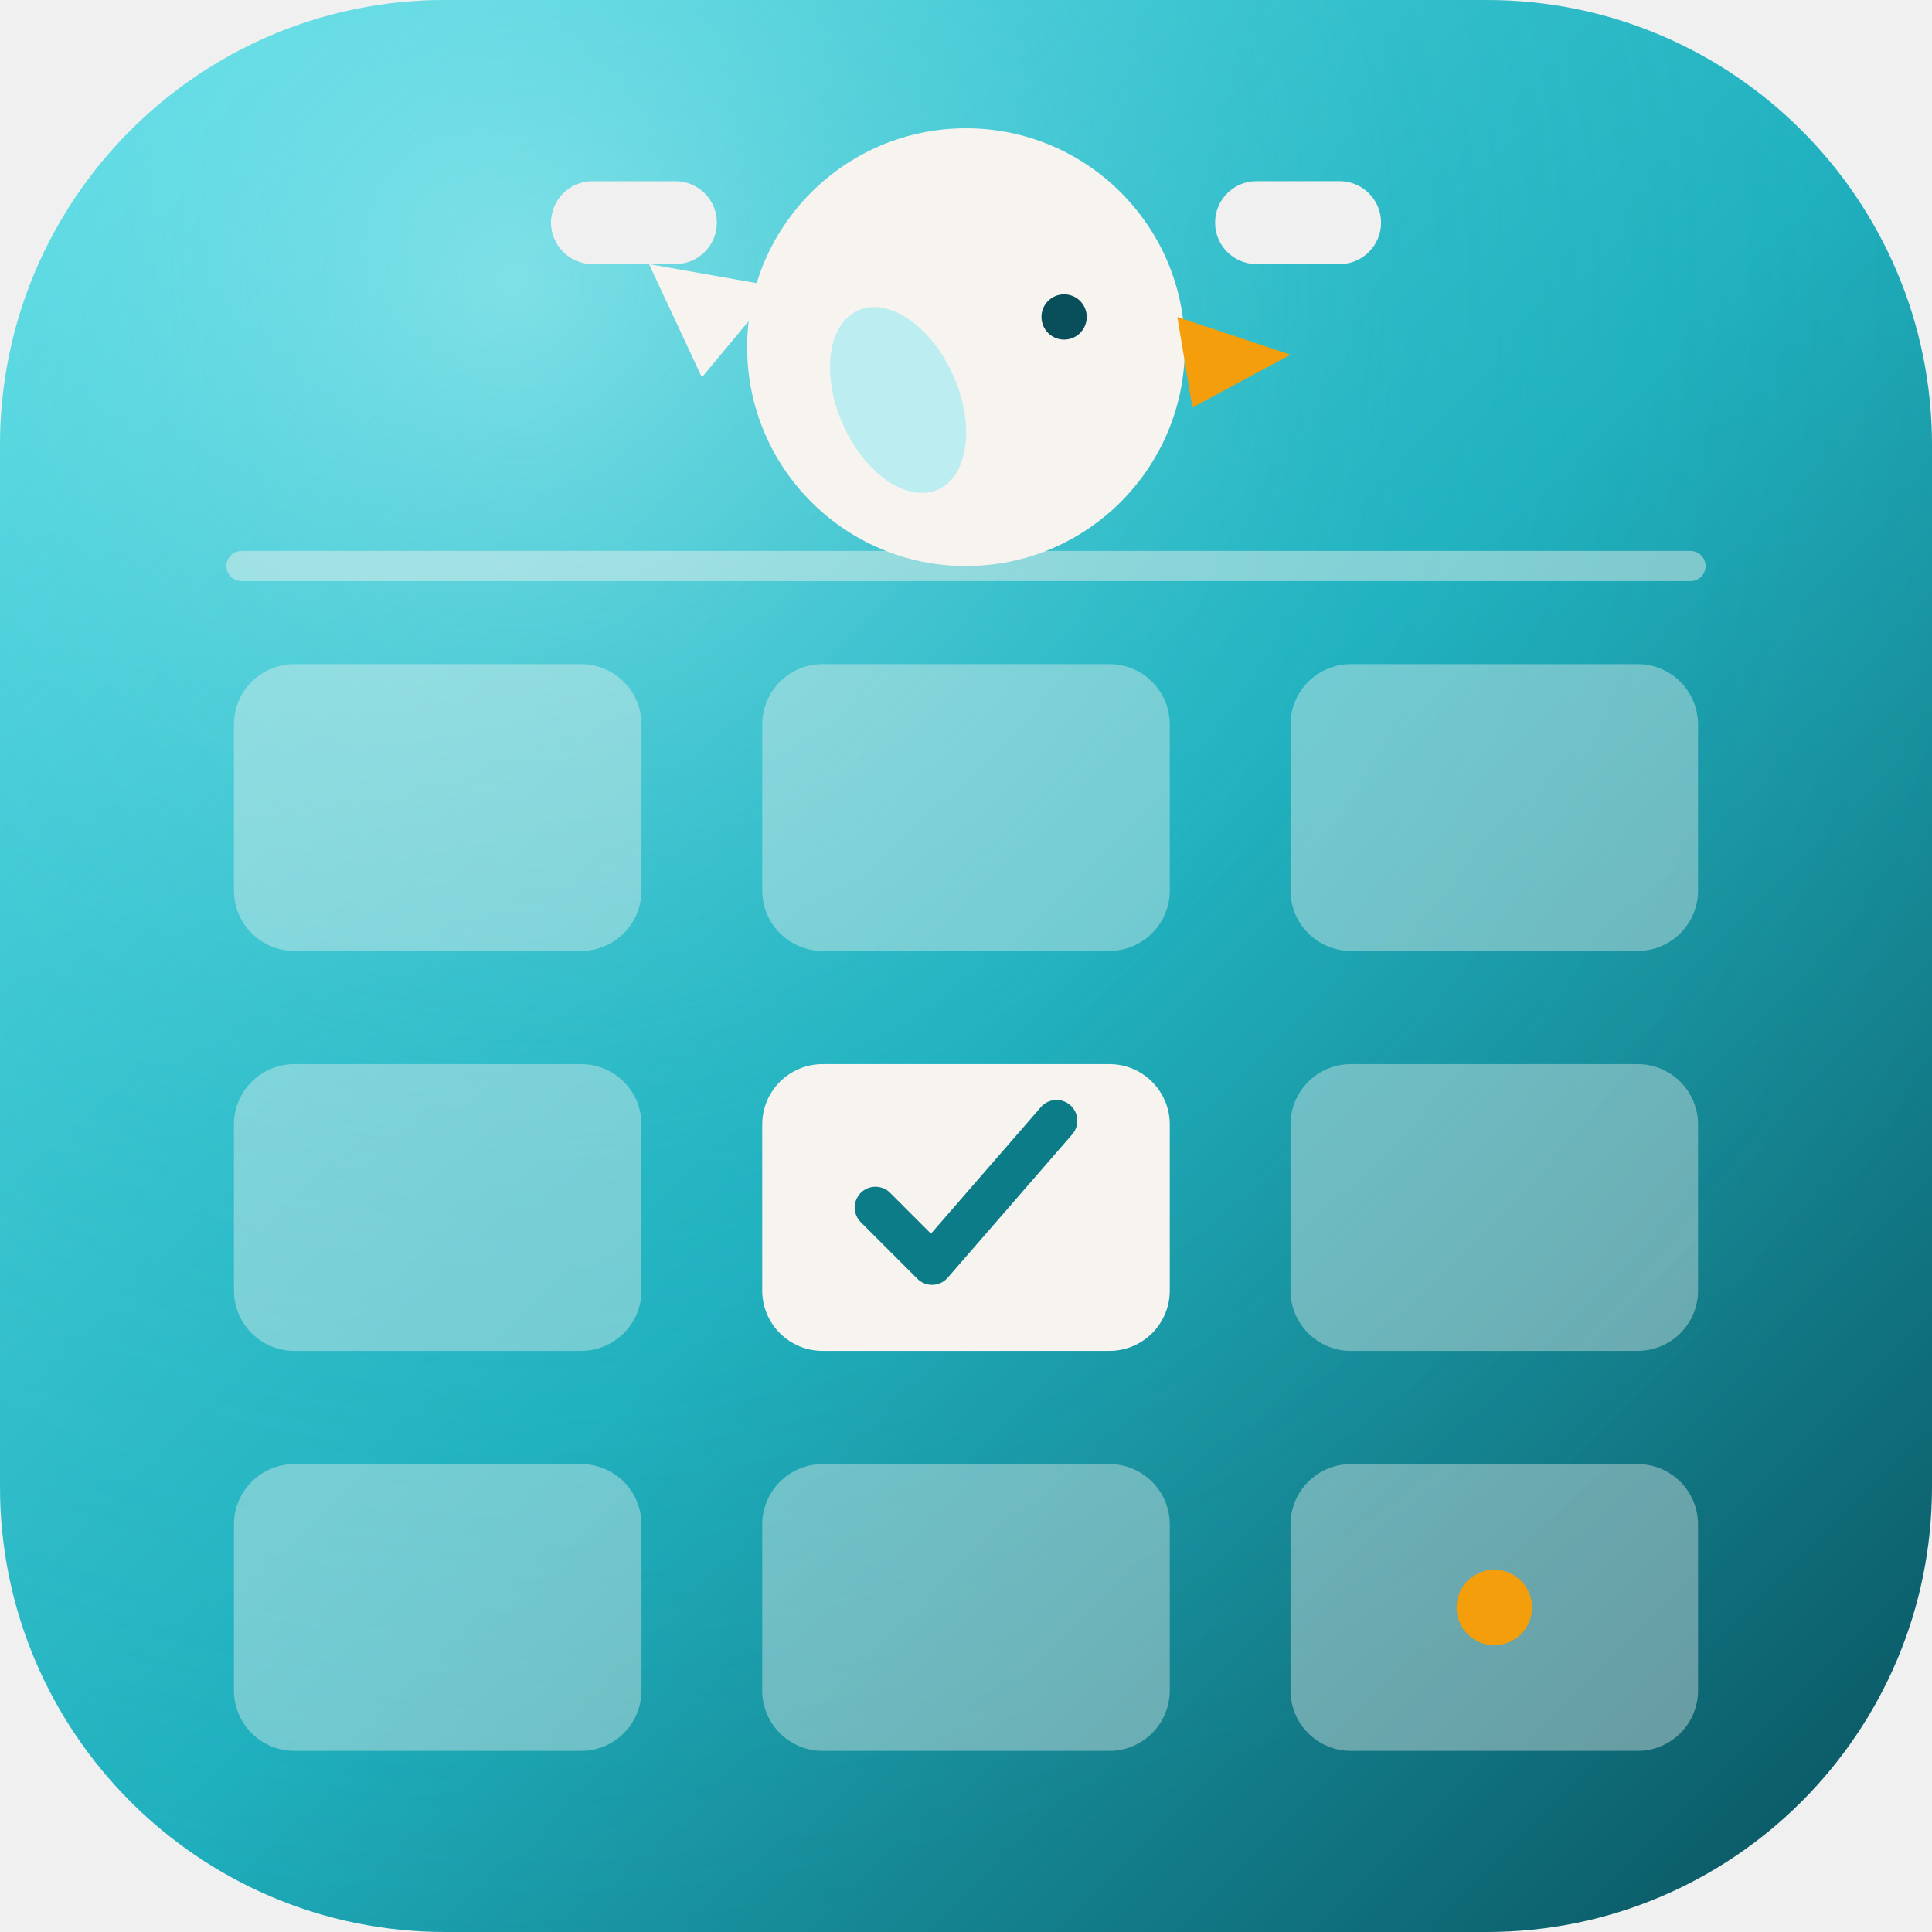
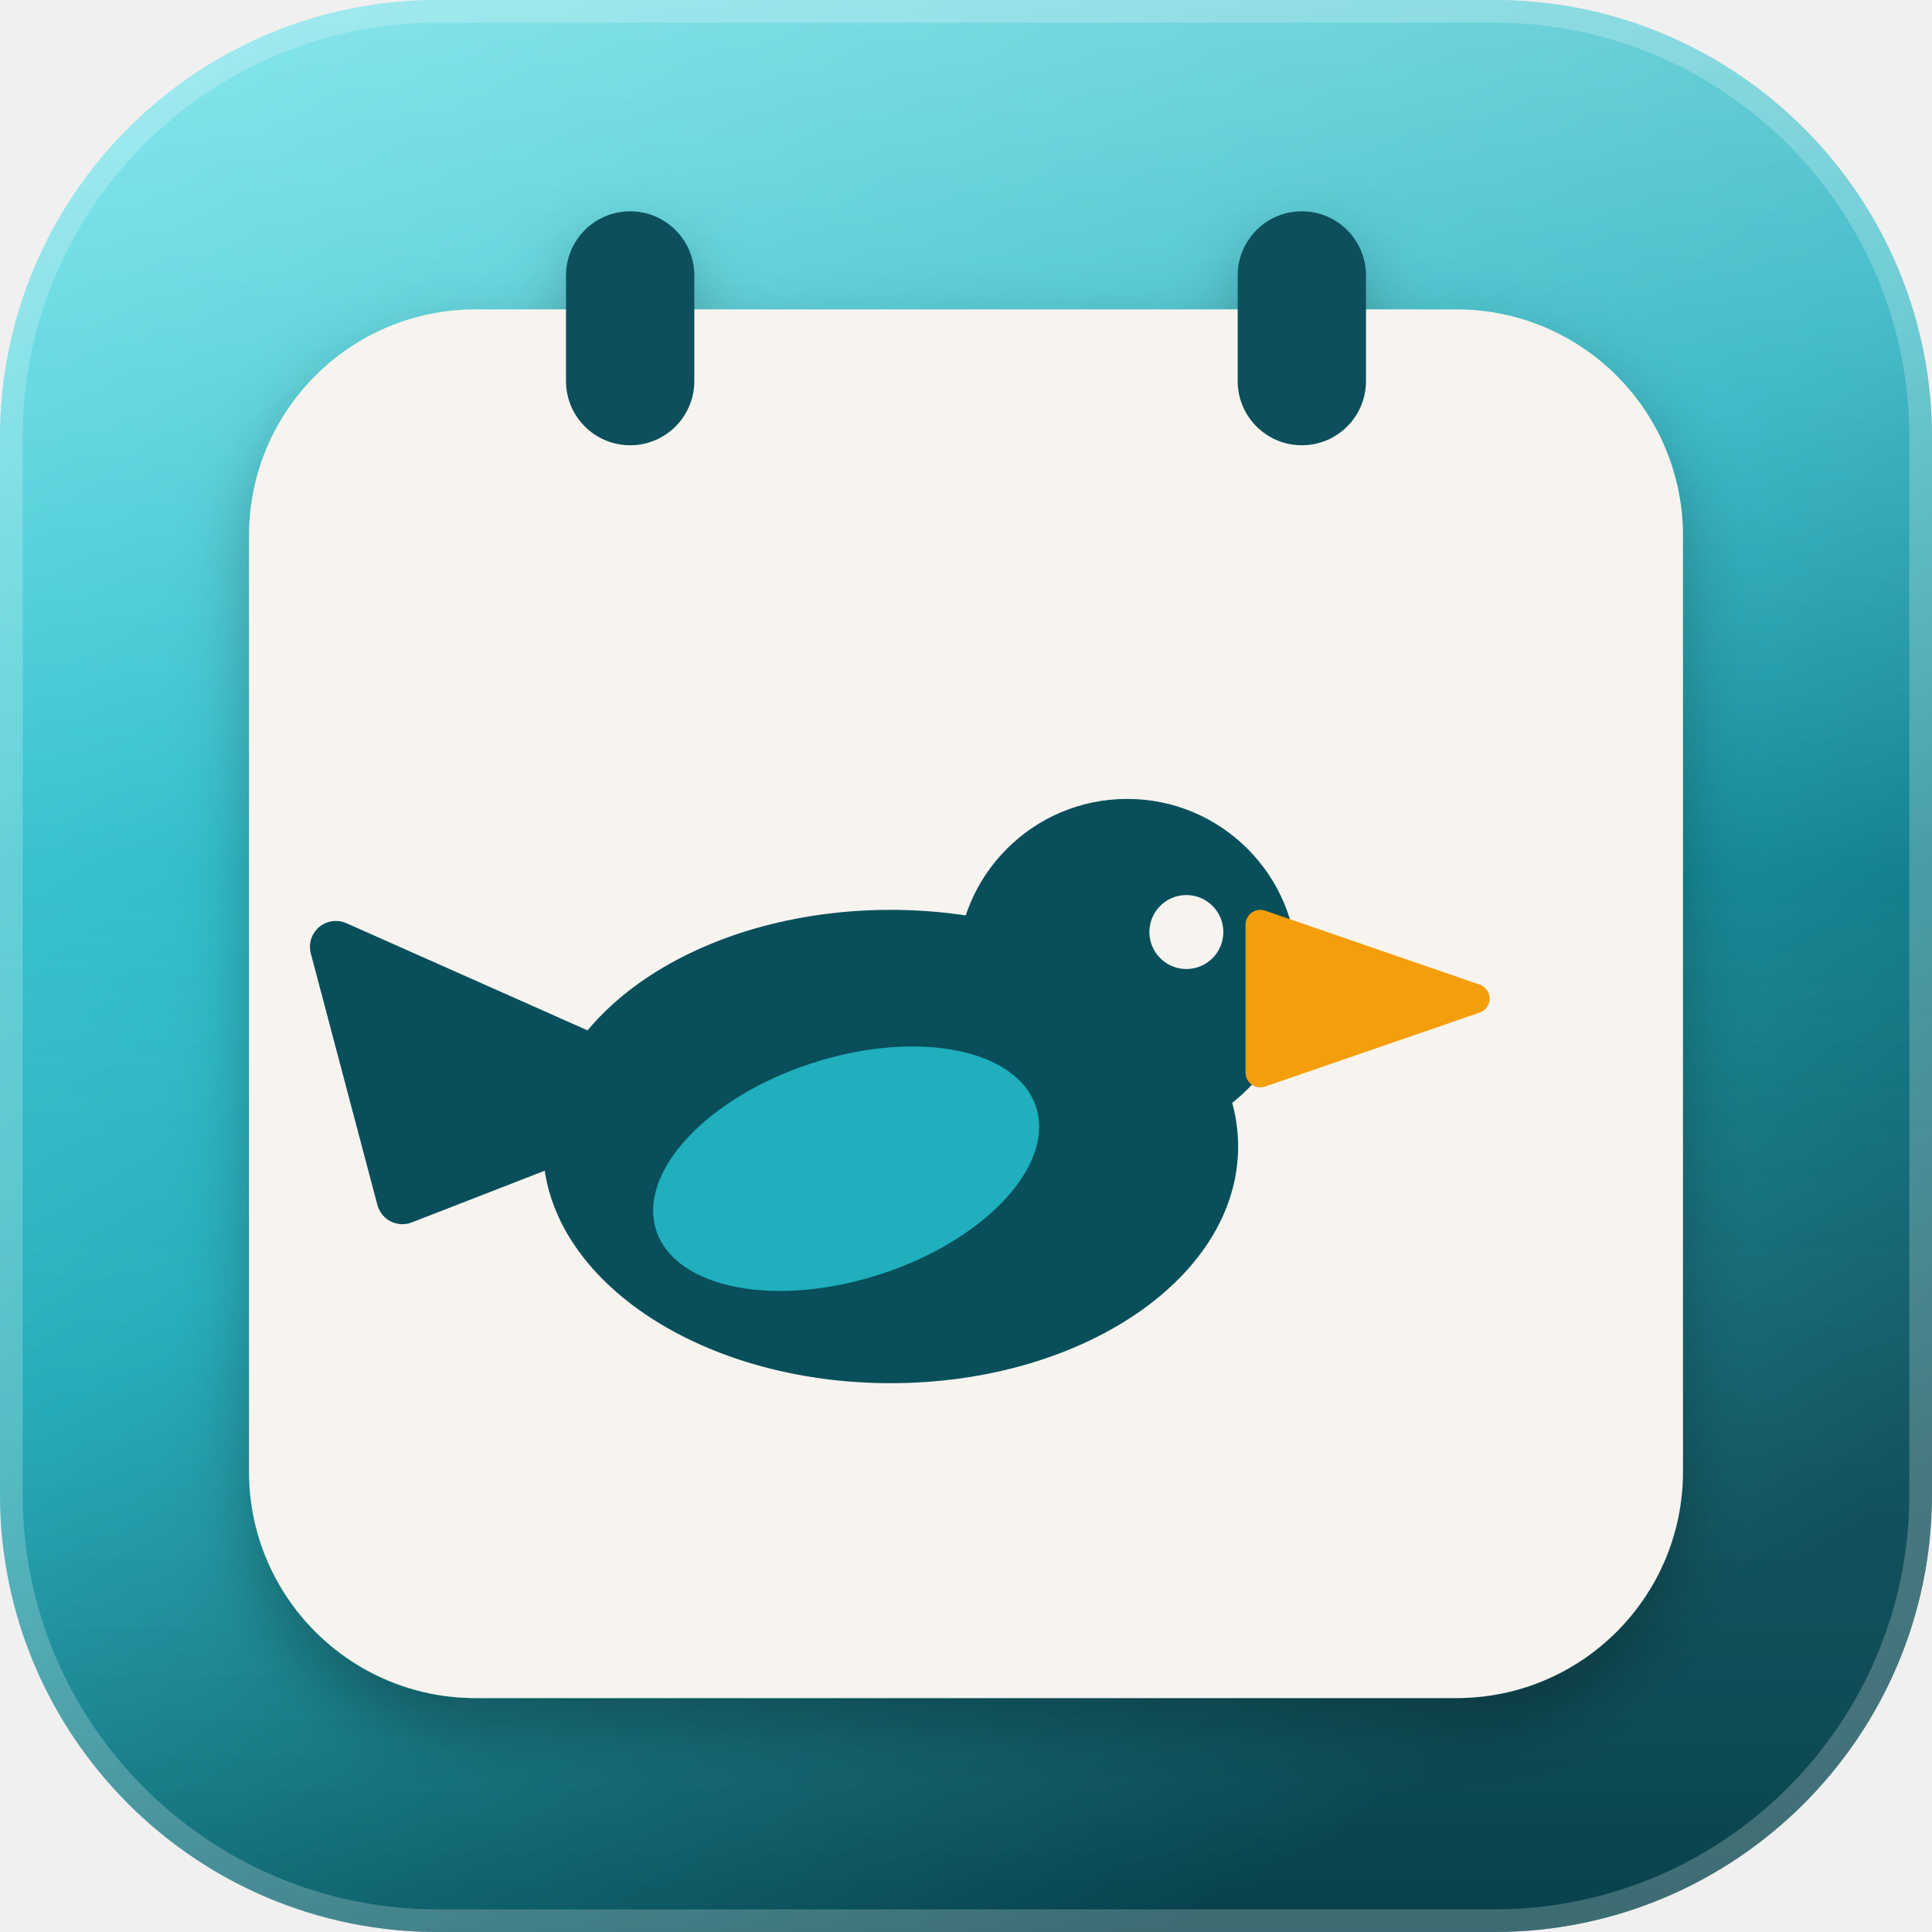
- <svg xmlns="http://www.w3.org/2000/svg" viewBox="0 0 512 512" role="img" aria-labelledby="icon-title icon-desc">
+ <svg xmlns="http://www.w3.org/2000/svg" viewBox="0 0 512 512" width="512" height="512" role="img" aria-label="CalendarPRO 03 · pájaro grande">
  <defs>
-     <linearGradient id="page" x1="0" y1="0" x2="1" y2="1">
+     <linearGradient id="bg" x1="0" y1="0" x2="0.6" y2="1">
      <stop offset="0" stop-color="#5FE0E8" />
-       <stop offset=".52" stop-color="#1FAFBD" />
+       <stop offset=".55" stop-color="#1FAFBD" />
      <stop offset="1" stop-color="#084F5B" />
    </linearGradient>
-     <radialGradient id="glow" cx=".27" cy=".15" r=".85">
-       <stop offset="0" stop-color="#C6F8FB" stop-opacity=".45" />
-       <stop offset=".55" stop-color="#33C6D4" stop-opacity=".12" />
-       <stop offset="1" stop-color="#33C6D4" stop-opacity="0" />
-     </radialGradient>
+     <linearGradient id="sheen" x1="0" y1="0" x2="0" y2="1">
+       <stop offset="0" stop-color="#fff" stop-opacity=".28" />
+       <stop offset=".45" stop-color="#fff" stop-opacity="0" />
+       <stop offset="1" stop-color="#000" stop-opacity=".18" />
+     </linearGradient>
+     <filter id="sh" x="-20%" y="-20%" width="140%" height="150%">
+       <feDropShadow dx="0" dy="8" stdDeviation="9" flood-color="#000" flood-opacity=".28" />
+     </filter>
  </defs>
-   <path fill-rule="evenodd" fill="url(#page)" d="M118 0H394A118 118 0 0 1 512 118V394A118 118 0 0 1 394 512H118A118 118 0 0 1 0 394V118A118 118 0 0 1 118 0ZM157 48h22a11 11 0 0 1 0 22h-22a11 11 0 0 1 0-22ZM333 48h22a11 11 0 0 1 0 22h-22a11 11 0 0 1 0-22Z" />
-   <path fill-rule="evenodd" fill="url(#glow)" d="M118 0H394A118 118 0 0 1 512 118V394A118 118 0 0 1 394 512H118A118 118 0 0 1 0 394V118A118 118 0 0 1 118 0ZM157 48h22a11 11 0 0 1 0 22h-22a11 11 0 0 1 0-22ZM333 48h22a11 11 0 0 1 0 22h-22a11 11 0 0 1 0-22Z" />
-   <path d="M64 150h384" stroke="#F7F4EF" stroke-opacity=".45" stroke-width="8" stroke-linecap="round" />
-   <path d="M206 76l-34-6 14 30z" fill="#F7F4EF" />
-   <circle cx="256" cy="92" r="58" fill="#F7F4EF" />
-   <ellipse cx="238" cy="106" rx="16" ry="26" transform="rotate(-24 238 106)" fill="#B6ECF2" fill-opacity=".9" />
-   <circle cx="282" cy="84" r="6" fill="#084F5B" />
-   <path d="M312 84l30 10-26 14z" fill="#F59E0B" />
-   <g fill="#F7F4EF" fill-opacity=".38">
-     <rect x="62" y="176" width="108" height="76" rx="16" />
-     <rect x="202" y="176" width="108" height="76" rx="16" />
-     <rect x="342" y="176" width="108" height="76" rx="16" />
-     <rect x="62" y="282" width="108" height="76" rx="16" />
-     <rect x="342" y="282" width="108" height="76" rx="16" />
-     <rect x="62" y="388" width="108" height="76" rx="16" />
-     <rect x="202" y="388" width="108" height="76" rx="16" />
-     <rect x="342" y="388" width="108" height="76" rx="16" />
+   <rect width="512" height="512" rx="116" fill="url(#bg)" />
+   <rect width="512" height="512" rx="116" fill="url(#sheen)" />
+   <rect x="3" y="3" width="506" height="506" rx="113" fill="none" stroke="#fff" stroke-opacity=".22" stroke-width="6" />
+   <g filter="url(#sh)">
+     <rect x="66" y="82" width="380" height="368" rx="60" fill="#F7F4EF" />
+     <rect x="150" y="56" width="34" height="62" rx="17" fill="#084F5B" />
+     <rect x="328" y="56" width="34" height="62" rx="17" fill="#084F5B" />
  </g>
-   <rect x="202" y="282" width="108" height="76" rx="16" fill="#F7F4EF" />
-   <path d="M232 320l15 15 33-38" fill="none" stroke="#0C7C89" stroke-width="11" stroke-linecap="round" stroke-linejoin="round" />
-   <circle cx="396" cy="426" r="10" fill="#F59E0B" />
+   <g transform="translate(236 296) scale(0.98)">
+     <path d="M-60 -6L-150 -46L-132 22Z" fill="#084F5B" stroke="#084F5B" stroke-width="14" stroke-linejoin="round" />
+     <ellipse cx="0" cy="8" rx="94" ry="64" fill="#084F5B" />
+     <circle cx="64" cy="-40" r="46" fill="#084F5B" />
+     <path d="M100 -52L158 -32L100 -12Z" fill="#F59E0B" stroke="#F59E0B" stroke-width="8" stroke-linejoin="round" />
+     <ellipse cx="-12" cy="14" rx="54" ry="30" transform="rotate(-18 -12 14)" fill="#1FAFBD" />
+     <circle cx="80" cy="-50" r="10" fill="#F7F4EF" />
+   </g>
</svg>
